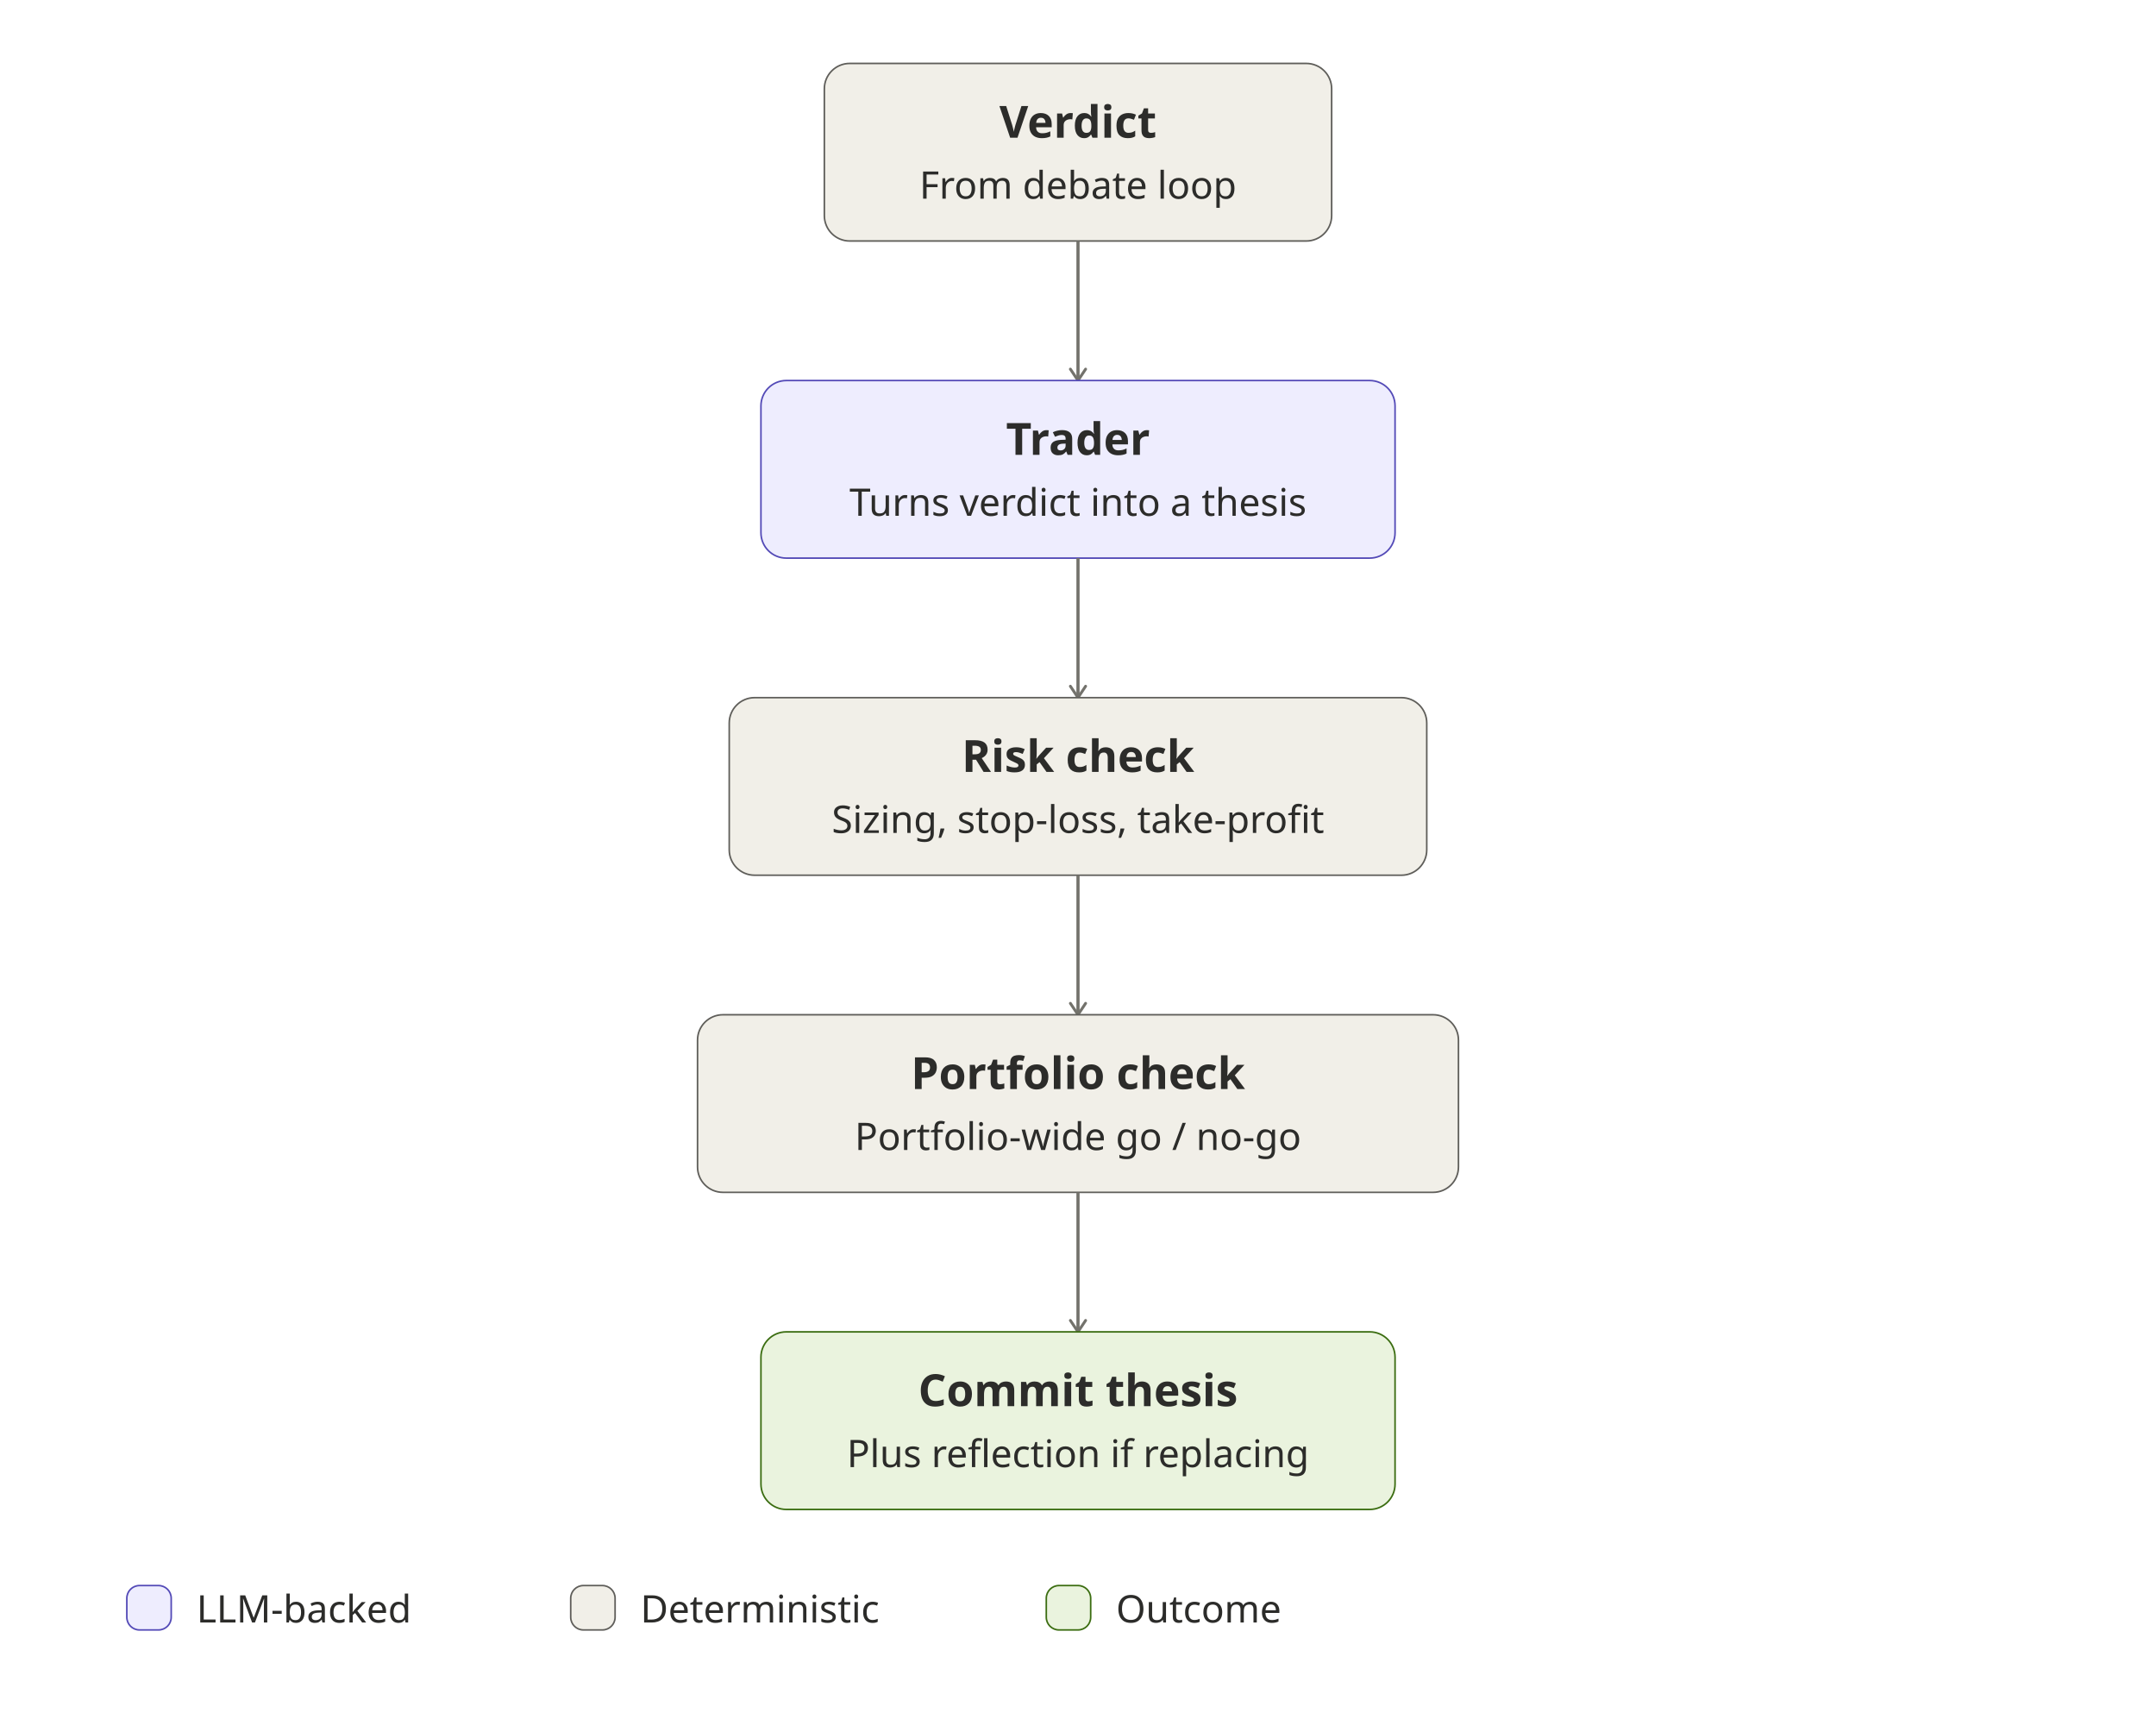
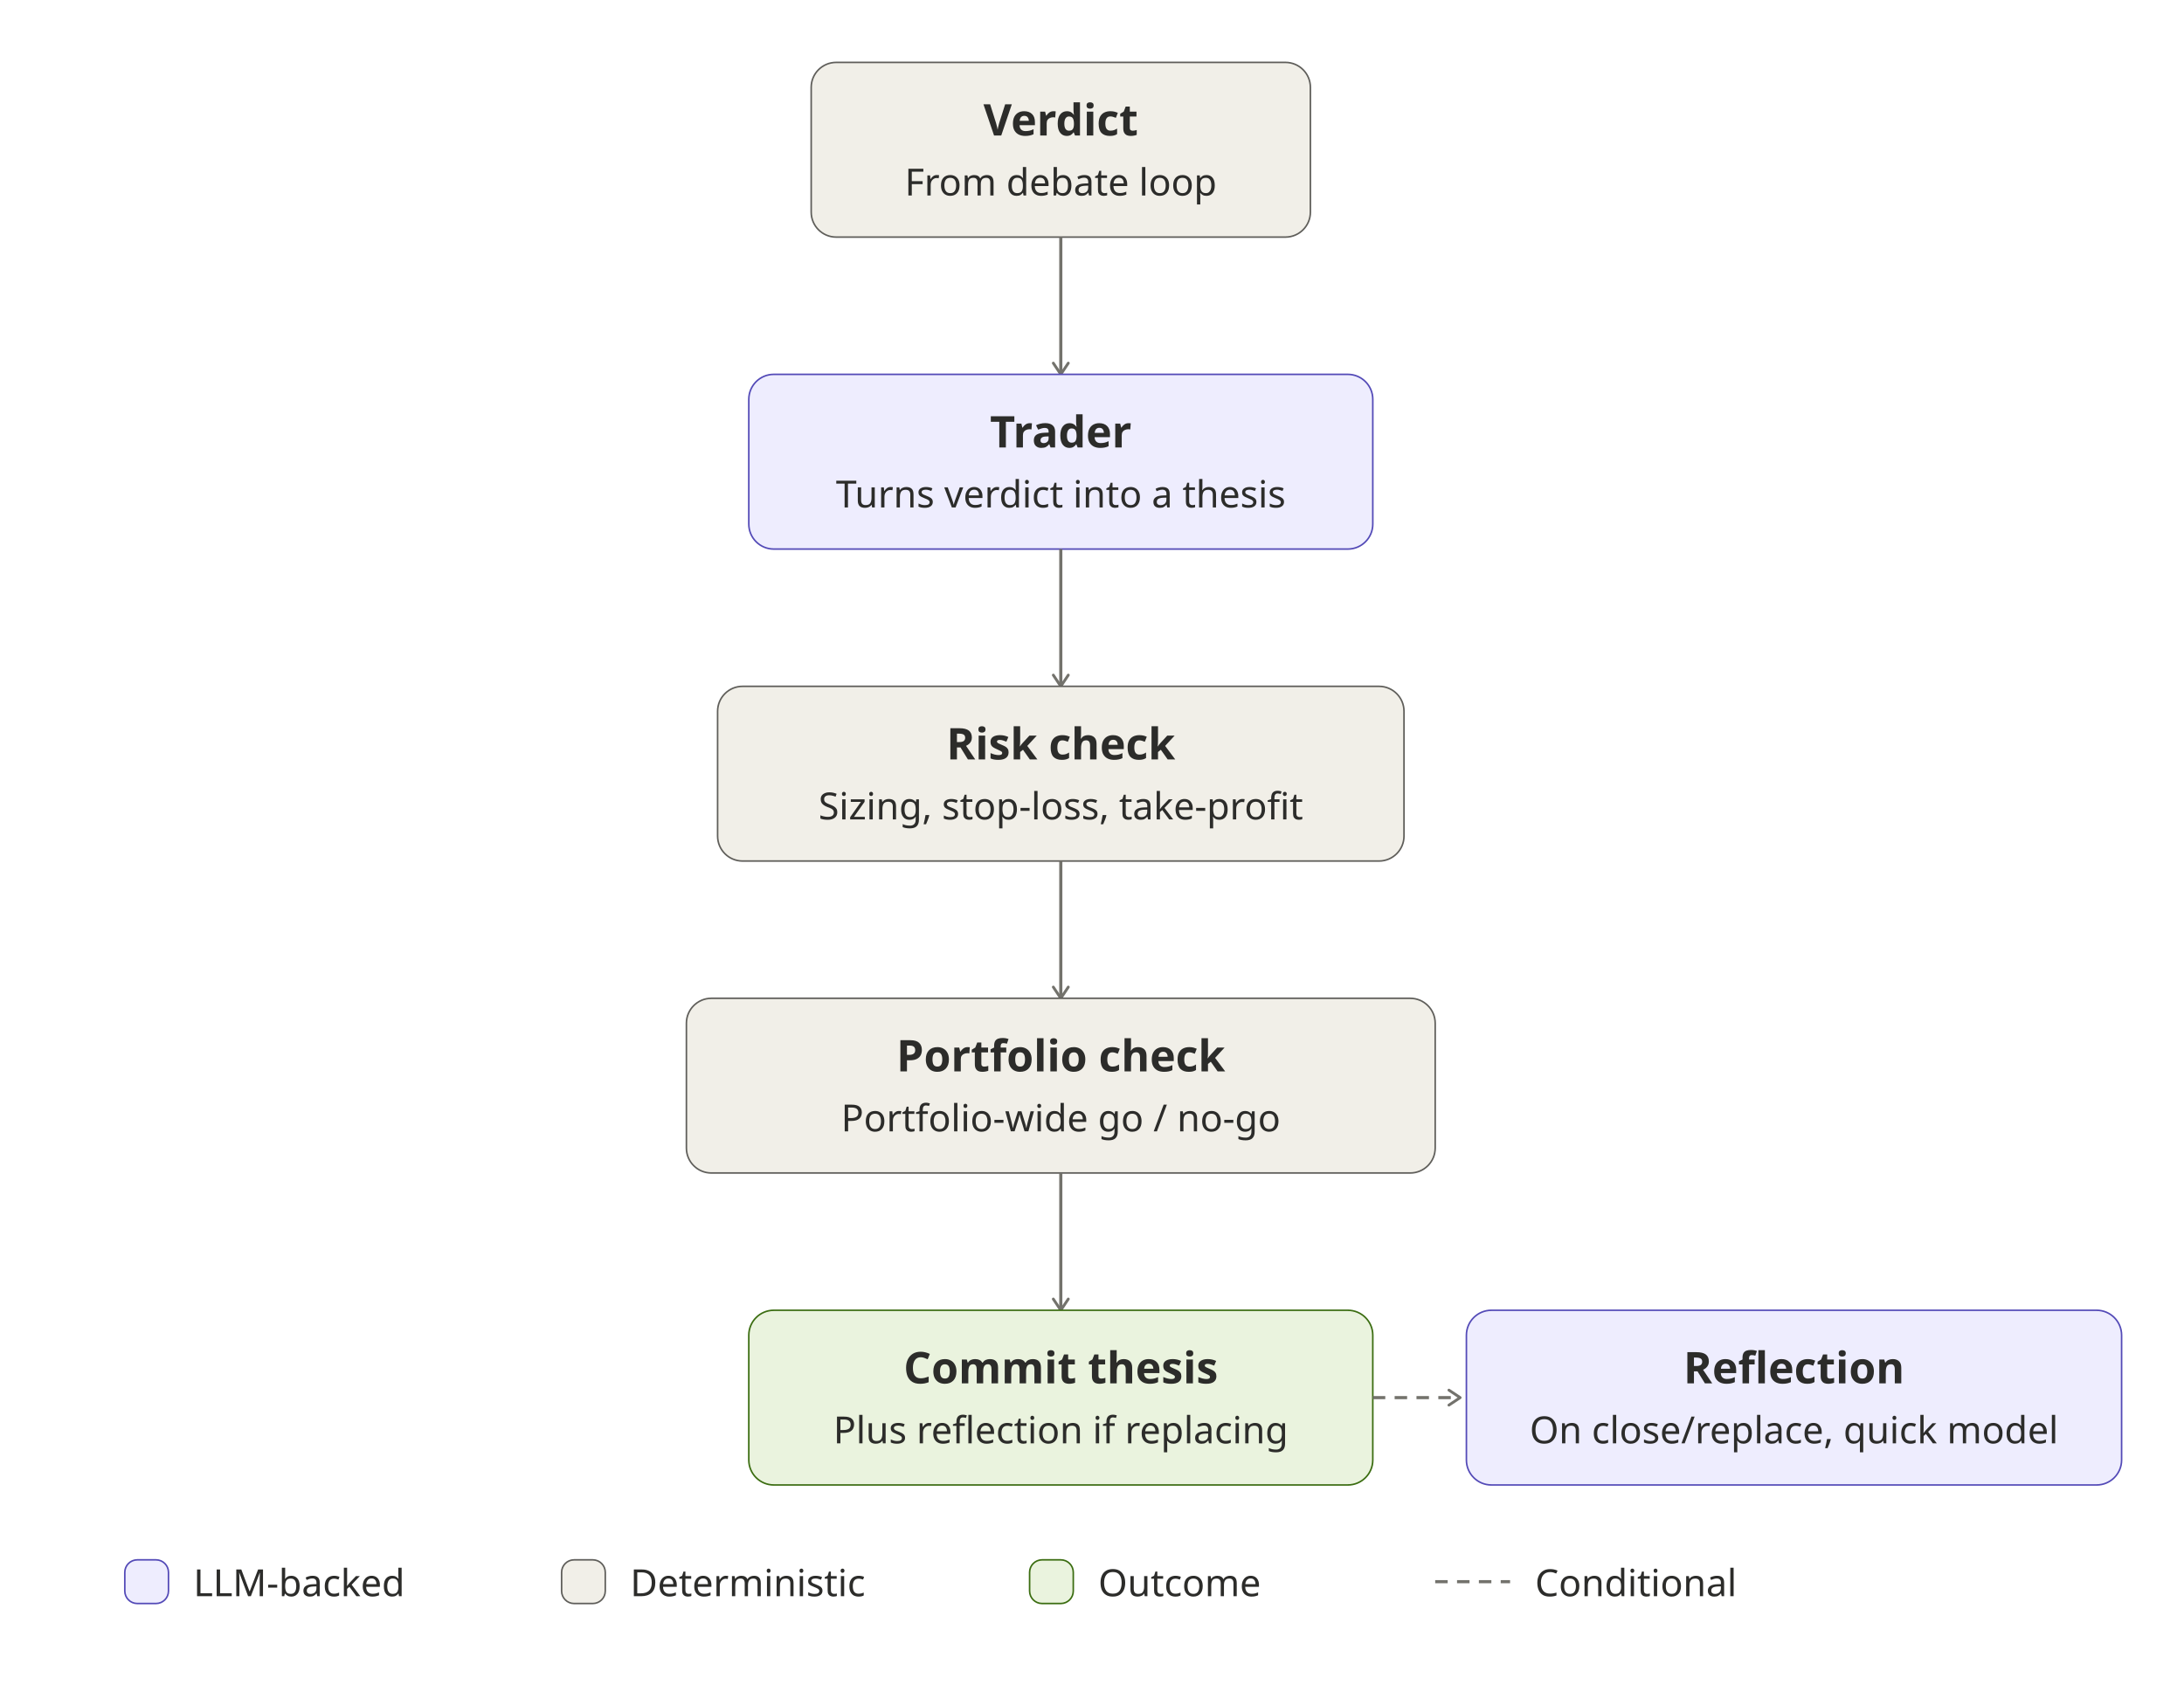
- <svg xmlns="http://www.w3.org/2000/svg" width="680" height="540" viewBox="0 0 680 540" role="img">
+ <svg xmlns="http://www.w3.org/2000/svg" width="700" height="540" viewBox="0 0 700 540" role="img">
  <defs>
    <marker id="arrow" viewBox="0 0 10 10" refX="8" refY="5" markerWidth="6" markerHeight="6" orient="auto-start-reverse">
      <path d="M2 1L8 5L2 9" fill="none" stroke="#73726c" stroke-width="1.5" stroke-linecap="round" stroke-linejoin="round" />
    </marker>
  </defs>
-   <style>text{font-family:sans-serif;fill:#2c2c2a}.ts{font-size:12px}.th{font-size:14px;font-weight:600}.arr{stroke:#73726c;stroke-width:1;fill:none}</style>
+   <style>text{font-family:sans-serif;fill:#2c2c2a}.ts{font-size:12px}.th{font-size:14px;font-weight:600}.arr{stroke:#73726c;stroke-width:1;fill:none}.condarr{stroke:#73726c;stroke-width:1;fill:none;stroke-dasharray:4 3}</style>
  <rect x="260" y="20" width="160" height="56" rx="8" fill="#F1EFE8" stroke="#5F5E5A" stroke-width="0.5" />
  <text class="th" x="340" y="38" text-anchor="middle" dominant-baseline="central" fill="#444441">Verdict</text>
  <text class="ts" x="340" y="58" text-anchor="middle" dominant-baseline="central" fill="#5F5E5A">From debate loop</text>
  <line x1="340" y1="76" x2="340" y2="120" class="arr" marker-end="url(#arrow)" />
  <rect x="240" y="120" width="200" height="56" rx="8" fill="#EEEDFE" stroke="#534AB7" stroke-width="0.5" />
  <text class="th" x="340" y="138" text-anchor="middle" dominant-baseline="central" fill="#3C3489">Trader</text>
  <text class="ts" x="340" y="158" text-anchor="middle" dominant-baseline="central" fill="#534AB7">Turns verdict into a thesis</text>
  <line x1="340" y1="176" x2="340" y2="220" class="arr" marker-end="url(#arrow)" />
  <rect x="230" y="220" width="220" height="56" rx="8" fill="#F1EFE8" stroke="#5F5E5A" stroke-width="0.5" />
  <text class="th" x="340" y="238" text-anchor="middle" dominant-baseline="central" fill="#444441">Risk check</text>
  <text class="ts" x="340" y="258" text-anchor="middle" dominant-baseline="central" fill="#5F5E5A">Sizing, stop-loss, take-profit</text>
  <line x1="340" y1="276" x2="340" y2="320" class="arr" marker-end="url(#arrow)" />
  <rect x="220" y="320" width="240" height="56" rx="8" fill="#F1EFE8" stroke="#5F5E5A" stroke-width="0.5" />
  <text class="th" x="340" y="338" text-anchor="middle" dominant-baseline="central" fill="#444441">Portfolio check</text>
  <text class="ts" x="340" y="358" text-anchor="middle" dominant-baseline="central" fill="#5F5E5A">Portfolio-wide go / no-go</text>
  <line x1="340" y1="376" x2="340" y2="420" class="arr" marker-end="url(#arrow)" />
  <rect x="240" y="420" width="200" height="56" rx="8" fill="#EAF3DE" stroke="#3B6D11" stroke-width="0.5" />
  <text class="th" x="340" y="438" text-anchor="middle" dominant-baseline="central" fill="#27500A">Commit thesis</text>
  <text class="ts" x="340" y="458" text-anchor="middle" dominant-baseline="central" fill="#3B6D11">Plus reflection if replacing</text>
+   <line x1="440" y1="448" x2="468" y2="448" class="condarr" marker-end="url(#arrow)" />
+   <rect x="470" y="420" width="210" height="56" rx="8" fill="#EEEDFE" stroke="#534AB7" stroke-width="0.5" />
+   <text class="th" x="575" y="438" text-anchor="middle" dominant-baseline="central" fill="#3C3489">Reflection</text>
+   <text class="ts" x="575" y="458" text-anchor="middle" dominant-baseline="central" fill="#534AB7">On close/replace, quick model</text>
  <rect x="40" y="500" width="14" height="14" rx="4" fill="#EEEDFE" stroke="#534AB7" stroke-width="0.5" />
  <text class="ts" x="62" y="507" dominant-baseline="central" fill="#444441">LLM-backed</text>
  <rect x="180" y="500" width="14" height="14" rx="4" fill="#F1EFE8" stroke="#5F5E5A" stroke-width="0.5" />
  <text class="ts" x="202" y="507" dominant-baseline="central" fill="#444441">Deterministic</text>
  <rect x="330" y="500" width="14" height="14" rx="4" fill="#EAF3DE" stroke="#3B6D11" stroke-width="0.5" />
  <text class="ts" x="352" y="507" dominant-baseline="central" fill="#27500A">Outcome</text>
+   <line x1="460" y1="507" x2="484" y2="507" class="condarr" />
+   <text class="ts" x="492" y="507" dominant-baseline="central" fill="#444441">Conditional</text>
</svg>
